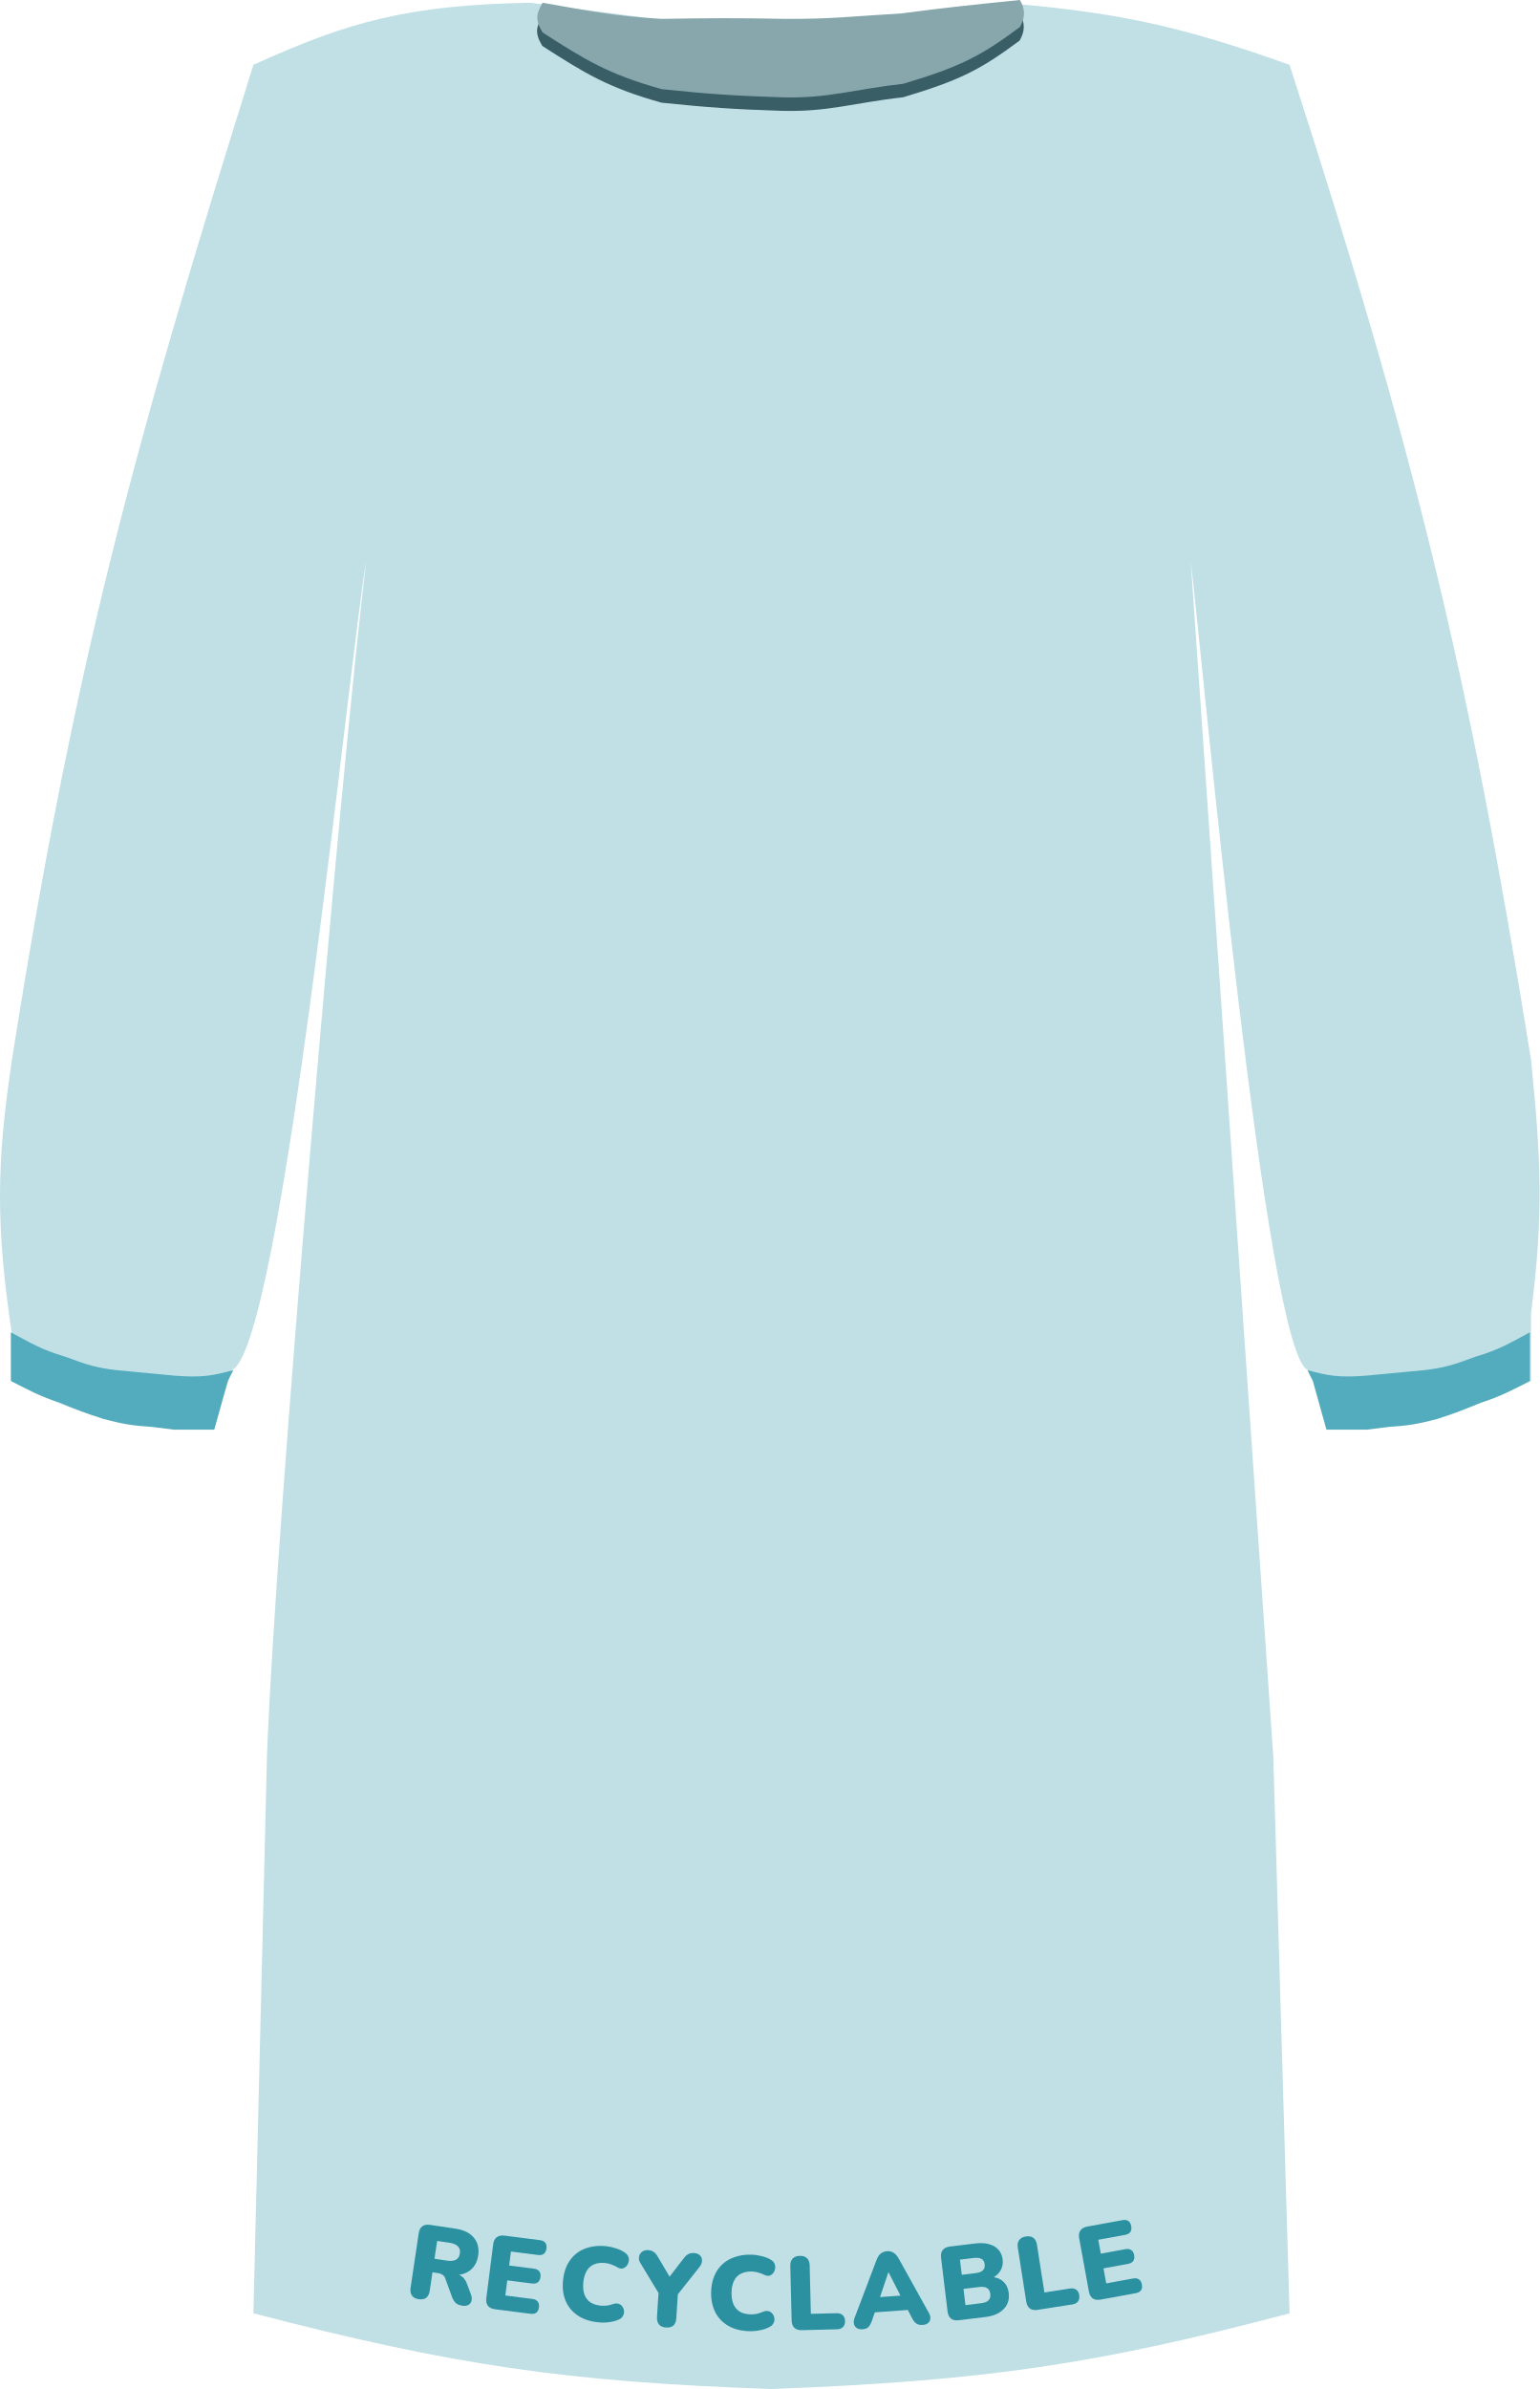
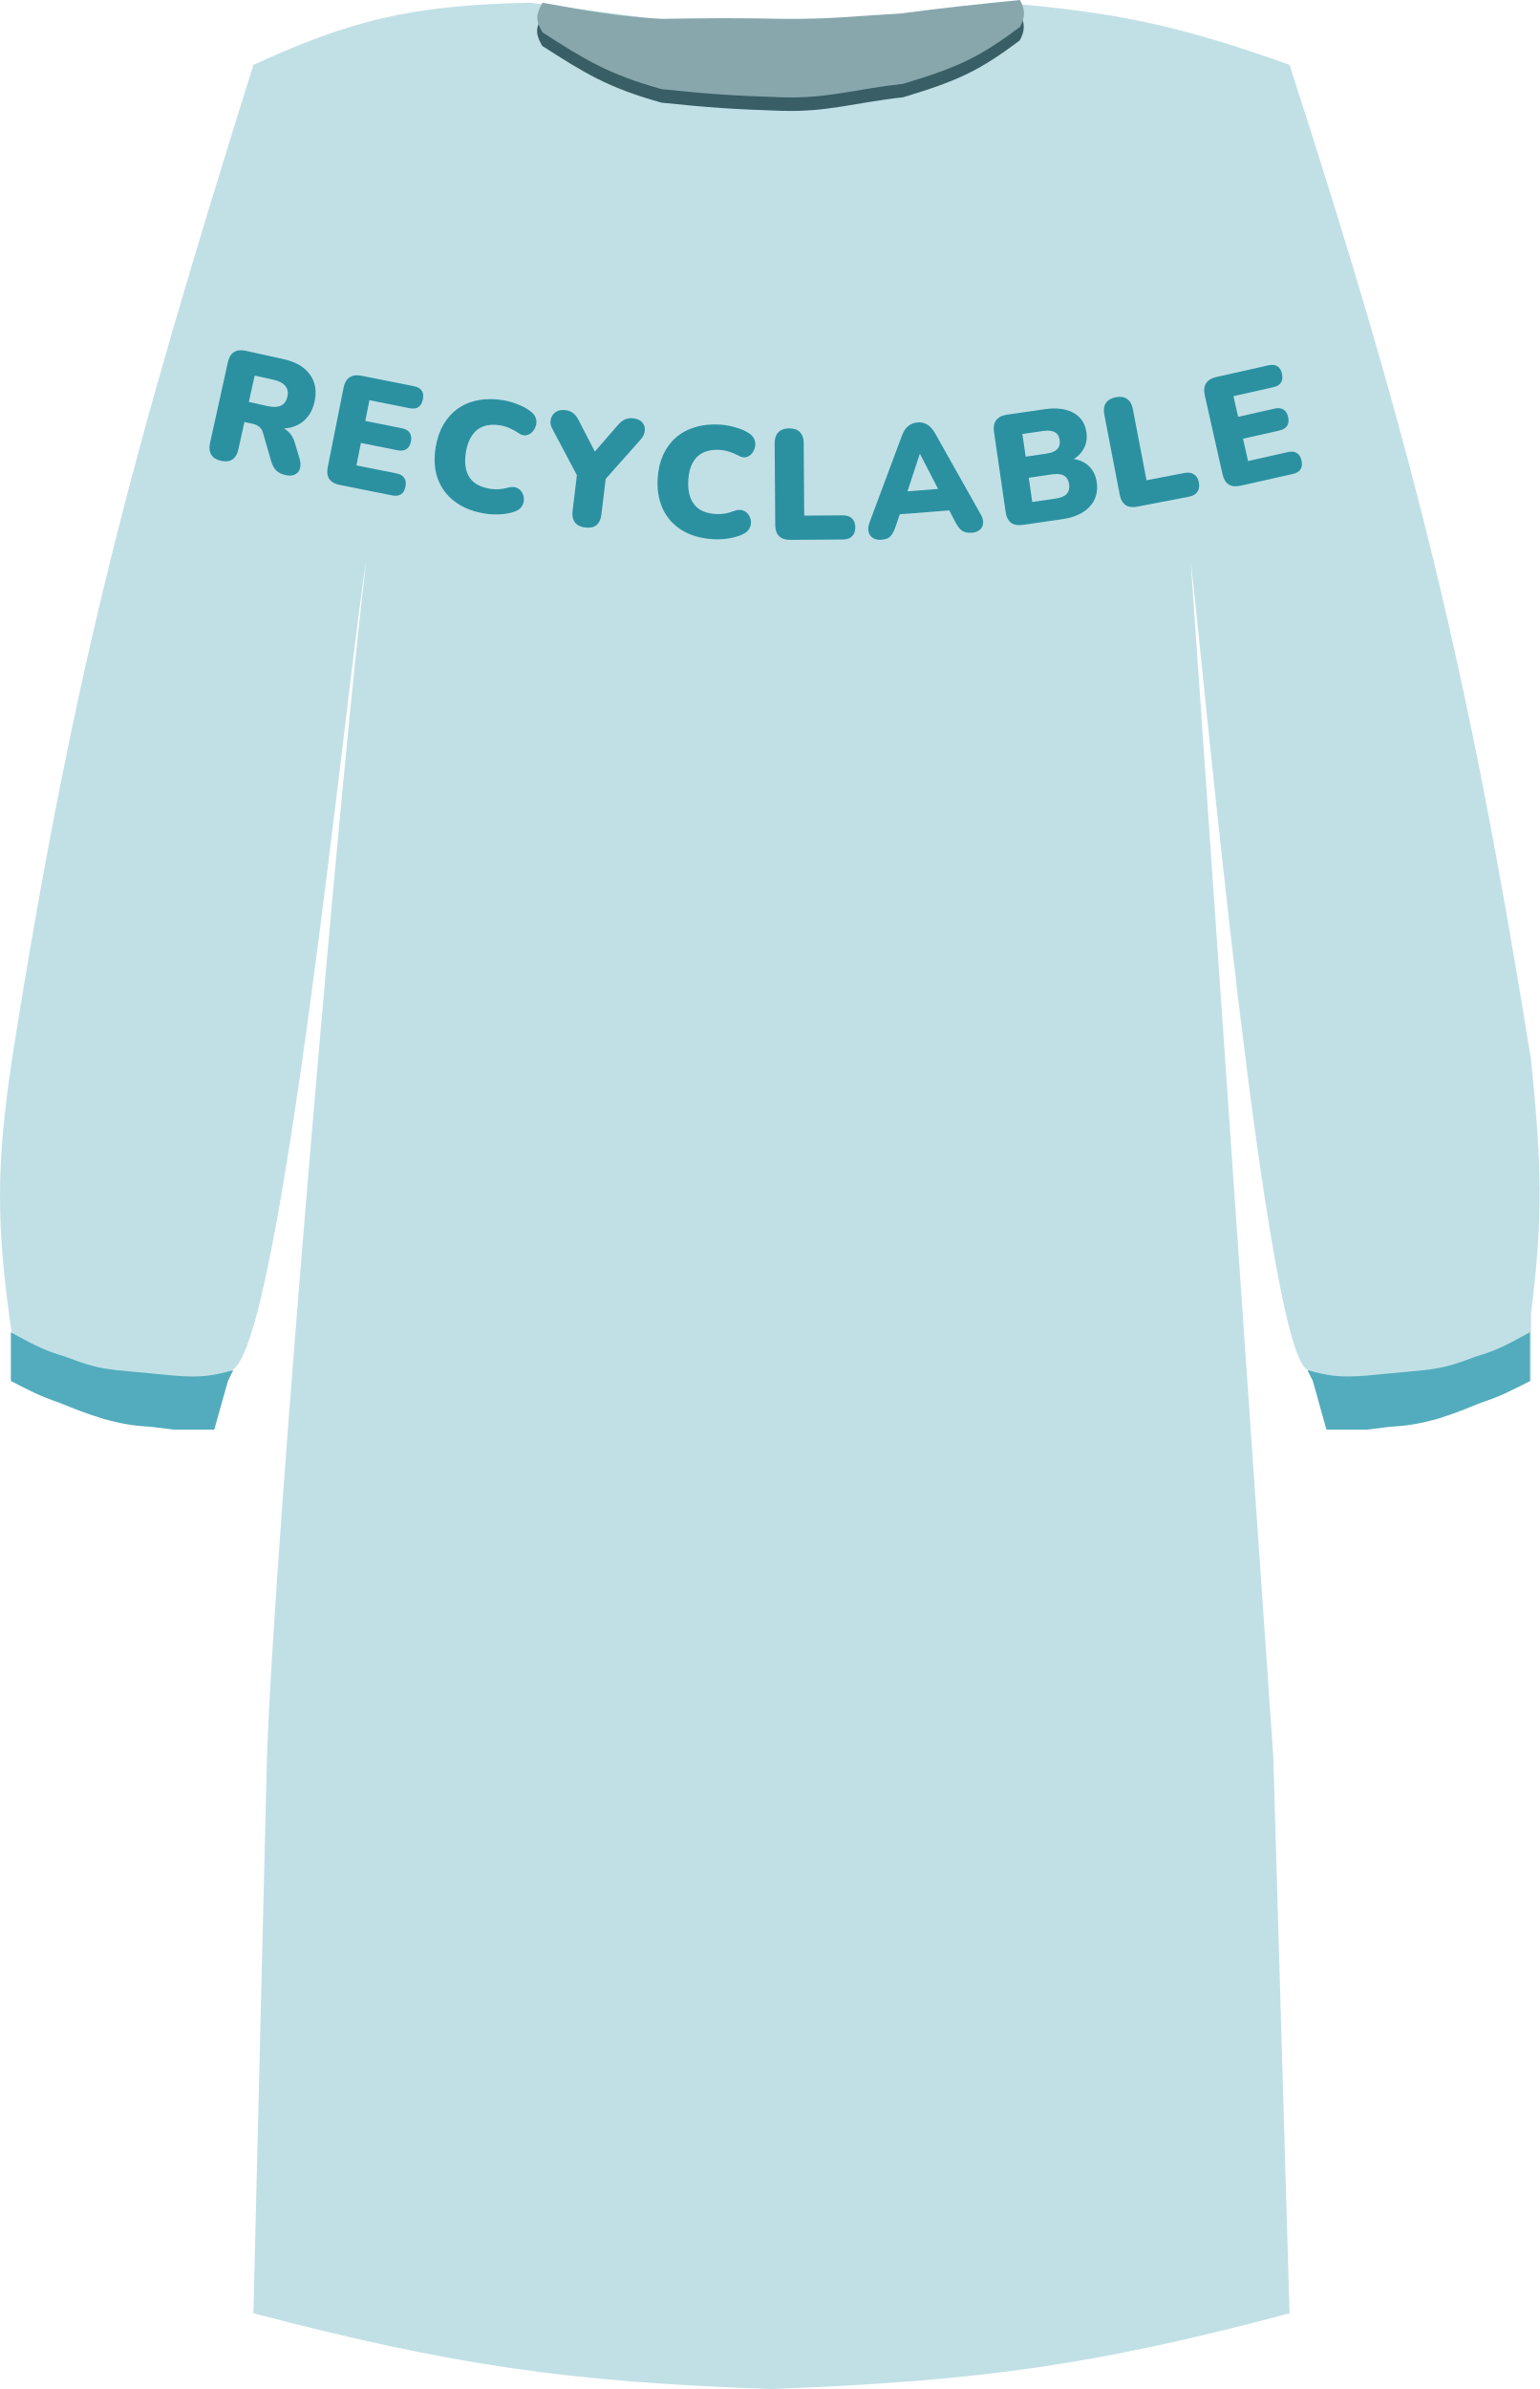
<svg xmlns="http://www.w3.org/2000/svg" width="234" height="363" viewBox="0 0 234 363" fill="none">
  <g id="surgical_gown_recycle">
    <g id="surgical gown 3">
      <g id="surgical gown 3_2">
        <path id="Rectangle 31" d="M1.821 160.968C-0.555 176.891 -0.659 186.042 1.821 202.853V209.834C12.682 215.549 19.431 216.983 32.329 217.225L35.215 208.191C42.864 205.17 53.216 98.625 55.657 85.412C51.997 114.744 41.77 233.091 40.575 266.912L38.513 351.502C68.777 359.379 86.121 361.935 117.257 363C149.766 361.784 166.964 359.188 196.001 351.502L193.527 266.912L180.987 85.412C182.674 99.02 192.434 207.024 198.887 208.191L202.597 217.225C215.545 216.487 222.192 214.973 232.693 209.834V199.568C234.647 184.494 234.211 176.042 232.693 160.968C223.161 101.776 215.034 68.692 196.001 9.855C178.959 3.759 169.39 1.84 152.3 0.411L132.511 2.874H116.433H99.529L80.565 0.411C62.143 0.785 53.138 3.187 38.513 9.855C20.269 68.095 11.28 100.993 1.821 160.968Z" fill="#C1E0E6" />
        <path id="Rectangle 32" d="M1.649 202.442C4.727 204.095 6.389 205.115 9.894 206.138C13.183 207.377 14.789 207.864 17.728 208.191L26.385 209.012C30.798 209.385 32.501 208.98 35.455 208.191L34.631 209.834C33.826 212.72 33.374 214.339 32.569 217.225H26.385L23.087 216.814C20.349 216.641 18.749 216.418 15.666 215.583C12.917 214.718 11.542 214.139 9.07 213.119C6.082 212.167 4.498 211.296 1.649 209.834V202.442Z" fill="#52ACBD" />
        <path id="Rectangle 33" d="M232.521 202.442C229.443 204.095 227.781 205.115 224.276 206.138C220.987 207.377 219.381 207.864 216.443 208.191L207.785 209.012C203.372 209.385 201.67 208.98 198.715 208.191L199.539 209.834C200.344 212.72 200.796 214.339 201.601 217.225H207.785L211.083 216.814C213.821 216.641 215.421 216.418 218.504 215.583C221.253 214.718 222.628 214.139 225.1 213.119C228.088 212.167 229.672 211.296 232.521 209.834V202.442Z" fill="#52ACBD" />
        <path id="Rectangle 35" d="M82.421 2.464C89.429 3.696 93.322 4.508 100.561 4.928C107.806 4.8 111.868 4.768 119.113 4.928C126.024 4.99 129.932 4.49 136.841 4.106C144.323 3.127 148.135 2.749 154.98 2.053C155.833 3.496 155.789 4.716 154.98 6.16C149.007 10.596 145.95 12.18 137.253 14.783C129.832 15.604 125.793 17.062 118.701 16.836C111.609 16.61 107.628 16.338 100.561 15.604C92.343 13.325 88.775 11.049 82.421 6.981C81.154 4.865 81.602 4 82.421 2.464Z" fill="#395E65" />
        <path id="Rectangle 34" d="M82.454 0.411C89.463 1.643 93.355 2.455 100.594 2.874C107.839 2.747 111.901 2.715 119.146 2.874C126.058 2.936 129.965 2.437 136.874 2.053C144.356 1.074 148.168 0.696 155.014 0C155.867 1.443 155.823 2.663 155.014 4.106C149.041 8.543 145.983 10.127 137.286 12.73C129.866 13.551 125.826 15.008 118.734 14.783C111.642 14.557 107.661 14.285 100.594 13.551C92.376 11.272 88.809 8.996 82.454 4.928C81.188 2.812 81.635 1.947 82.454 0.411Z" fill="#87A7AD" />
      </g>
    </g>
    <g id="Linked Path Group">
-       <path id="[Copy] recyclable" d="M63.635 349.354C63.171 349.285 62.831 349.105 62.616 348.814C62.402 348.513 62.329 348.13 62.398 347.665L63.643 339.31C63.714 338.835 63.895 338.49 64.186 338.274C64.487 338.06 64.87 337.988 65.334 338.057L69.227 338.637C70.493 338.826 71.423 339.282 72.016 340.007C72.621 340.723 72.842 341.629 72.678 342.726C72.573 343.433 72.323 344.027 71.928 344.507C71.545 344.979 71.037 345.313 70.403 345.51C69.782 345.697 69.044 345.728 68.19 345.6L68.359 345.334L69.119 345.447C69.572 345.515 69.957 345.686 70.272 345.959C70.588 346.222 70.83 346.592 70.996 347.07L71.575 348.612C71.698 348.943 71.733 349.256 71.678 349.549C71.625 349.833 71.474 350.053 71.224 350.21C70.986 350.358 70.662 350.401 70.25 350.34C69.839 350.278 69.514 350.144 69.275 349.936C69.047 349.729 68.859 349.431 68.712 349.043L67.666 346.186C67.574 345.935 67.434 345.752 67.246 345.638C67.07 345.514 66.856 345.434 66.603 345.396L65.732 345.267L65.31 348.099C65.241 348.563 65.066 348.909 64.784 349.137C64.503 349.354 64.12 349.426 63.635 349.354ZM66.039 343.209L67.969 343.497C68.529 343.58 68.972 343.533 69.301 343.356C69.629 343.178 69.828 342.857 69.897 342.393C69.963 341.95 69.865 341.595 69.603 341.33C69.342 341.054 68.932 340.874 68.373 340.791L66.442 340.503L66.039 343.209Z" fill="#2B91A1" />
-       <path id="[Copy] recyclable_2" d="M75.249 350.885C74.751 350.821 74.386 350.646 74.154 350.358C73.934 350.061 73.855 349.67 73.917 349.183L74.959 341.009C75.021 340.522 75.195 340.168 75.482 339.946C75.78 339.716 76.178 339.632 76.675 339.695L82.055 340.381C82.436 340.43 82.71 340.562 82.876 340.776C83.042 340.991 83.103 341.278 83.057 341.638C83.009 342.008 82.878 342.282 82.662 342.459C82.447 342.625 82.149 342.684 81.768 342.635L77.657 342.111L77.386 344.238L81.148 344.717C81.518 344.765 81.787 344.896 81.953 345.11C82.129 345.326 82.194 345.62 82.147 345.99C82.1 346.36 81.963 346.628 81.738 346.793C81.523 346.959 81.231 347.018 80.861 346.971L77.099 346.492L76.806 348.793L80.916 349.317C81.297 349.366 81.57 349.503 81.735 349.728C81.901 349.943 81.961 350.23 81.915 350.59C81.868 350.96 81.737 351.228 81.522 351.394C81.308 351.561 81.01 351.619 80.629 351.571L75.249 350.885Z" fill="#2B91A1" />
-       <path id="[Copy] recyclable_3" d="M90.952 352.872C89.71 352.749 88.667 352.404 87.822 351.839C86.978 351.273 86.36 350.531 85.968 349.613C85.587 348.697 85.455 347.654 85.57 346.487C85.656 345.616 85.867 344.839 86.203 344.154C86.549 343.47 87.002 342.898 87.562 342.439C88.133 341.981 88.798 341.656 89.556 341.463C90.327 341.26 91.174 341.205 92.097 341.296C92.585 341.345 93.084 341.453 93.592 341.621C94.113 341.78 94.563 341.99 94.945 342.253C95.226 342.442 95.413 342.664 95.506 342.92C95.598 343.175 95.611 343.429 95.543 343.679C95.486 343.931 95.373 344.15 95.205 344.337C95.036 344.524 94.831 344.643 94.591 344.694C94.351 344.735 94.1 344.672 93.837 344.507C93.534 344.327 93.226 344.184 92.915 344.078C92.616 343.963 92.296 343.888 91.956 343.855C91.298 343.79 90.734 343.862 90.263 344.073C89.803 344.274 89.439 344.603 89.168 345.058C88.898 345.514 88.728 346.092 88.659 346.792C88.59 347.493 88.642 348.098 88.817 348.609C88.993 349.109 89.285 349.507 89.695 349.805C90.117 350.093 90.657 350.27 91.315 350.335C91.591 350.362 91.891 350.36 92.216 350.328C92.542 350.285 92.866 350.205 93.189 350.086C93.521 349.98 93.806 349.971 94.044 350.058C94.292 350.147 94.481 350.295 94.611 350.501C94.751 350.707 94.83 350.94 94.847 351.199C94.866 351.448 94.804 351.688 94.663 351.921C94.533 352.154 94.323 352.332 94.032 352.453C93.638 352.639 93.159 352.769 92.595 352.841C92.041 352.915 91.493 352.925 90.952 352.872Z" fill="#2B91A1" />
-       <path id="[Copy] recyclable_4" d="M101.229 353.662C100.76 353.632 100.406 353.482 100.167 353.21C99.928 352.928 99.825 352.542 99.856 352.052L100.133 347.677L100.637 349.328L97.3 343.81C97.135 343.543 97.073 343.256 97.114 342.948C97.166 342.631 97.31 342.373 97.547 342.174C97.796 341.965 98.133 341.875 98.559 341.902C98.857 341.92 99.124 342.012 99.359 342.177C99.595 342.331 99.809 342.585 100 342.939L102.027 346.37L101.452 346.333L103.897 343.17C104.142 342.843 104.386 342.618 104.629 342.495C104.872 342.371 105.154 342.319 105.473 342.34C105.877 342.365 106.185 342.486 106.396 342.703C106.607 342.919 106.707 343.182 106.699 343.491C106.7 343.801 106.585 344.109 106.351 344.415L102.378 349.438L103.071 347.863L102.794 352.238C102.73 353.249 102.208 353.724 101.229 353.662Z" fill="#2B91A1" />
-       <path id="[Copy] recyclable_5" d="M113.943 354.217C112.696 354.191 111.629 353.929 110.743 353.43C109.857 352.931 109.184 352.24 108.722 351.355C108.271 350.471 108.058 349.442 108.083 348.269C108.101 347.395 108.251 346.603 108.533 345.894C108.825 345.185 109.232 344.58 109.755 344.079C110.288 343.578 110.925 343.202 111.667 342.951C112.419 342.689 113.259 342.568 114.187 342.588C114.678 342.598 115.183 342.667 115.703 342.796C116.234 342.913 116.7 343.089 117.1 343.321C117.396 343.487 117.599 343.694 117.711 343.942C117.824 344.19 117.856 344.441 117.808 344.696C117.77 344.951 117.675 345.179 117.521 345.378C117.368 345.578 117.173 345.712 116.937 345.782C116.701 345.841 116.446 345.799 116.171 345.654C115.854 345.498 115.537 345.379 115.219 345.298C114.911 345.206 114.587 345.157 114.245 345.15C113.584 345.136 113.027 345.252 112.574 345.499C112.131 345.735 111.793 346.09 111.559 346.566C111.325 347.041 111.201 347.63 111.186 348.334C111.171 349.038 111.271 349.638 111.484 350.133C111.698 350.617 112.021 350.992 112.453 351.257C112.896 351.512 113.448 351.646 114.109 351.66C114.386 351.666 114.685 351.64 115.007 351.583C115.328 351.515 115.645 351.41 115.958 351.267C116.28 351.135 116.564 351.103 116.808 351.173C117.062 351.242 117.262 351.374 117.408 351.569C117.564 351.765 117.66 351.991 117.697 352.247C117.735 352.494 117.692 352.738 117.57 352.981C117.458 353.224 117.262 353.417 116.982 353.561C116.604 353.777 116.136 353.943 115.579 354.059C115.032 354.176 114.487 354.229 113.943 354.217Z" fill="#2B91A1" />
-       <path id="[Copy] recyclable_6" d="M121.845 354.061C121.376 354.073 121.005 353.954 120.732 353.704C120.469 353.444 120.332 353.079 120.321 352.61L120.118 344.292C120.106 343.813 120.225 343.442 120.474 343.179C120.724 342.917 121.083 342.78 121.553 342.769C122.033 342.757 122.398 342.876 122.65 343.126C122.912 343.376 123.049 343.741 123.061 344.22L123.241 351.578L127.143 351.483C127.549 351.473 127.861 351.572 128.079 351.78C128.308 351.977 128.427 352.273 128.437 352.667C128.447 353.062 128.342 353.369 128.123 353.587C127.915 353.806 127.609 353.92 127.203 353.93L121.845 354.061Z" fill="#2B91A1" />
-       <path id="[Copy] recyclable_7" d="M131.106 353.927C130.776 353.95 130.494 353.896 130.26 353.763C130.025 353.62 129.871 353.417 129.799 353.155C129.726 352.882 129.751 352.57 129.875 352.219L133.23 343.378C133.392 342.949 133.604 342.629 133.867 342.417C134.14 342.205 134.458 342.086 134.819 342.06C135.181 342.034 135.502 342.107 135.782 342.279C136.072 342.45 136.333 342.736 136.566 343.136L141.158 351.403C141.353 351.731 141.434 352.035 141.4 352.316C141.378 352.595 141.26 352.818 141.048 352.983C140.846 353.147 140.585 353.241 140.266 353.264C139.84 353.295 139.504 353.223 139.256 353.048C139.018 352.873 138.794 352.579 138.582 352.166L137.574 350.202L138.75 350.935L132.175 351.411L133.249 350.515L132.534 352.604C132.373 353.043 132.199 353.366 132.011 353.572C131.822 353.778 131.521 353.897 131.106 353.927ZM135.019 345.27L133.488 349.824L132.986 349.09L137.63 348.754L137.238 349.553L135.051 345.267L135.019 345.27Z" fill="#2B91A1" />
-       <path id="[Copy] recyclable_8" d="M145.728 352.551C145.23 352.611 144.833 352.531 144.538 352.308C144.252 352.074 144.079 351.714 144.02 351.227L143.03 343.047C142.971 342.559 143.053 342.173 143.276 341.889C143.509 341.592 143.874 341.413 144.372 341.353L148.248 340.884C149.052 340.786 149.75 340.825 150.341 341.001C150.941 341.165 151.415 341.446 151.764 341.844C152.114 342.242 152.323 342.733 152.394 343.315C152.473 343.972 152.351 344.556 152.026 345.068C151.712 345.579 151.242 345.958 150.616 346.206L150.586 345.951C151.365 345.997 151.99 346.233 152.46 346.659C152.942 347.084 153.227 347.668 153.317 348.409C153.436 349.394 153.176 350.215 152.535 350.873C151.904 351.519 150.98 351.915 149.762 352.063L145.728 352.551ZM146.739 350.253L149.106 349.966C149.646 349.901 150.025 349.753 150.244 349.522C150.473 349.28 150.562 348.952 150.512 348.539C150.462 348.126 150.298 347.834 150.019 347.664C149.751 347.492 149.347 347.439 148.807 347.504L146.441 347.791L146.739 350.253ZM146.181 345.647L148.262 345.395C148.791 345.331 149.166 345.189 149.387 344.968C149.618 344.747 149.71 344.44 149.662 344.049C149.615 343.657 149.453 343.386 149.177 343.237C148.911 343.076 148.512 343.027 147.983 343.092L145.902 343.343L146.181 345.647Z" fill="#2B91A1" />
-       <path id="[Copy] recyclable_9" d="M157.678 350.98C157.214 351.052 156.831 350.982 156.528 350.771C156.234 350.547 156.051 350.203 155.978 349.739L154.695 341.519C154.621 341.045 154.69 340.661 154.904 340.369C155.117 340.076 155.456 339.894 155.919 339.821C156.394 339.747 156.772 339.818 157.054 340.033C157.346 340.246 157.529 340.59 157.603 341.065L158.739 348.336L162.596 347.734C162.997 347.672 163.319 347.729 163.562 347.907C163.815 348.073 163.972 348.351 164.033 348.741C164.093 349.131 164.03 349.448 163.841 349.694C163.663 349.937 163.374 350.09 162.974 350.153L157.678 350.98Z" fill="#2B91A1" />
-       <path id="[Copy] recyclable_10" d="M167.283 349.415C166.79 349.505 166.39 349.448 166.081 349.244C165.782 349.028 165.588 348.678 165.5 348.195L164.022 340.089C163.934 339.606 163.993 339.216 164.199 338.918C164.413 338.608 164.767 338.408 165.26 338.318L170.596 337.345C170.974 337.277 171.275 337.319 171.498 337.474C171.721 337.628 171.865 337.884 171.931 338.241C171.997 338.608 171.955 338.908 171.802 339.142C171.648 339.366 171.382 339.512 171.004 339.581L166.927 340.324L167.312 342.433L171.042 341.753C171.409 341.686 171.705 341.73 171.928 341.884C172.162 342.037 172.312 342.297 172.379 342.664C172.446 343.031 172.397 343.327 172.232 343.553C172.078 343.776 171.817 343.921 171.45 343.988L167.719 344.668L168.135 346.951L172.212 346.207C172.59 346.138 172.891 346.186 173.117 346.351C173.34 346.506 173.484 346.761 173.549 347.118C173.616 347.486 173.572 347.781 173.418 348.004C173.263 348.228 172.997 348.374 172.619 348.442L167.283 349.415Z" fill="#2B91A1" />
+       <path id="[Copy] Recyclable" d="M33.586 70.02C32.898 69.868 32.408 69.564 32.116 69.106C31.828 68.632 31.759 68.052 31.911 67.365L34.645 54.991C34.8 54.288 35.106 53.79 35.564 53.498C36.038 53.21 36.618 53.141 37.306 53.293L43.071 54.567C44.945 54.981 46.289 55.761 47.101 56.907C47.931 58.041 48.167 59.42 47.809 61.045C47.577 62.092 47.141 62.954 46.5 63.632C45.878 64.297 45.083 64.744 44.114 64.973C43.165 65.189 42.058 65.157 40.793 64.878L41.073 64.498L42.198 64.746C42.87 64.894 43.427 65.19 43.87 65.632C44.317 66.058 44.64 66.637 44.838 67.369L45.544 69.737C45.694 70.246 45.713 70.717 45.601 71.151C45.492 71.569 45.242 71.883 44.852 72.091C44.481 72.288 43.991 72.319 43.382 72.184C42.772 72.05 42.3 71.814 41.965 71.478C41.645 71.145 41.395 70.681 41.216 70.084L39.948 65.699C39.836 65.314 39.646 65.026 39.376 64.835C39.126 64.633 38.814 64.49 38.439 64.407L37.15 64.122L36.223 68.317C36.071 69.005 35.773 69.504 35.327 69.815C34.885 70.111 34.304 70.179 33.586 70.02ZM37.823 61.076L40.682 61.708C41.51 61.89 42.179 61.866 42.689 61.635C43.199 61.403 43.53 60.944 43.682 60.256C43.827 59.6 43.717 59.06 43.352 58.635C42.99 58.195 42.395 57.883 41.567 57.7L38.708 57.069L37.823 61.076Z" fill="#2B91A1" />
+       <path id="[Copy] Recyclable_2" d="M51.623 73.683C50.885 73.536 50.358 73.235 50.041 72.78C49.742 72.313 49.665 71.718 49.809 70.996L52.228 58.875C52.372 58.154 52.67 57.642 53.121 57.341C53.592 57.027 54.196 56.943 54.934 57.09L62.912 58.682C63.477 58.795 63.873 59.021 64.099 59.36C64.325 59.698 64.385 60.135 64.278 60.668C64.168 61.217 63.943 61.613 63.601 61.855C63.262 62.081 62.81 62.137 62.245 62.025L56.15 60.808L55.52 63.962L61.098 65.075C61.647 65.185 62.035 65.409 62.261 65.748C62.503 66.09 62.569 66.535 62.459 67.084C62.35 67.633 62.118 68.019 61.763 68.242C61.424 68.469 60.98 68.527 60.431 68.417L54.853 67.304L54.172 70.717L60.268 71.933C60.833 72.046 61.227 72.279 61.45 72.634C61.676 72.973 61.736 73.409 61.629 73.942C61.52 74.492 61.295 74.879 60.957 75.105C60.618 75.331 60.166 75.388 59.601 75.275L51.623 73.683Z" fill="#2B91A1" />
+       <path id="[Copy] Recyclable_3" d="M73.631 78.024C71.785 77.715 70.259 77.094 69.052 76.162C67.845 75.23 66.995 74.057 66.502 72.644C66.024 71.234 65.931 69.661 66.222 67.925C66.438 66.631 66.832 65.489 67.404 64.497C67.992 63.509 68.727 62.699 69.612 62.069C70.512 61.441 71.539 61.021 72.694 60.808C73.867 60.583 75.141 60.586 76.513 60.815C77.239 60.937 77.974 61.149 78.719 61.452C79.481 61.742 80.134 62.103 80.679 62.535C81.081 62.846 81.338 63.197 81.451 63.589C81.564 63.981 81.557 64.361 81.43 64.729C81.32 65.1 81.129 65.417 80.858 65.68C80.587 65.943 80.268 66.1 79.902 66.153C79.539 66.189 79.17 66.07 78.794 65.796C78.358 65.496 77.912 65.251 77.457 65.062C77.02 64.859 76.55 64.715 76.045 64.63C75.066 64.466 74.214 64.519 73.488 64.786C72.78 65.041 72.201 65.495 71.751 66.15C71.3 66.805 70.988 67.653 70.814 68.694C70.639 69.736 70.657 70.647 70.867 71.428C71.079 72.194 71.477 72.82 72.061 73.308C72.663 73.781 73.453 74.1 74.431 74.264C74.842 74.333 75.291 74.36 75.781 74.344C76.273 74.313 76.766 74.225 77.26 74.081C77.768 73.955 78.196 73.97 78.543 74.125C78.906 74.284 79.174 74.523 79.347 74.844C79.536 75.168 79.631 75.524 79.63 75.914C79.633 76.287 79.517 76.641 79.282 76.975C79.064 77.311 78.731 77.556 78.283 77.708C77.676 77.947 76.946 78.092 76.093 78.144C75.257 78.199 74.436 78.159 73.631 78.024Z" fill="#2B91A1" />
+       <path id="[Copy] Recyclable_4" d="M88.942 80.156C88.243 80.072 87.726 79.816 87.391 79.389C87.058 78.945 86.936 78.358 87.024 77.628L87.814 71.099L88.428 73.615L83.902 65.066C83.678 64.652 83.61 64.216 83.698 63.76C83.803 63.289 84.042 62.915 84.414 62.638C84.804 62.346 85.316 62.239 85.951 62.316C86.396 62.37 86.788 62.53 87.126 62.797C87.467 63.047 87.765 63.446 88.021 63.993L90.763 69.305L89.905 69.201L93.838 64.672C94.233 64.204 94.617 63.888 94.992 63.724C95.366 63.56 95.792 63.507 96.268 63.564C96.872 63.637 97.322 63.845 97.619 64.187C97.916 64.529 98.045 64.932 98.005 65.394C97.981 65.859 97.781 66.31 97.406 66.748L91.025 73.93L92.198 71.63L91.408 78.158C91.225 79.667 90.403 80.333 88.942 80.156Z" fill="#2B91A1" />
+       <path id="[Copy] Recyclable_5" d="M108.387 81.931C106.519 81.817 104.936 81.359 103.638 80.558C102.341 79.757 101.373 78.68 100.735 77.326C100.112 75.973 99.855 74.419 99.963 72.662C100.043 71.352 100.316 70.175 100.781 69.129C101.262 68.085 101.909 67.203 102.723 66.483C103.552 65.765 104.53 65.24 105.657 64.908C106.8 64.561 108.066 64.431 109.456 64.516C110.19 64.561 110.944 64.695 111.715 64.919C112.504 65.128 113.191 65.419 113.778 65.791C114.21 66.058 114.503 66.381 114.656 66.759C114.809 67.137 114.842 67.516 114.755 67.895C114.683 68.275 114.526 68.61 114.284 68.9C114.042 69.19 113.742 69.38 113.384 69.47C113.026 69.544 112.647 69.465 112.244 69.232C111.779 68.979 111.31 68.782 110.838 68.64C110.382 68.484 109.899 68.391 109.388 68.359C108.398 68.298 107.556 68.439 106.862 68.781C106.184 69.108 105.656 69.621 105.276 70.319C104.897 71.017 104.675 71.893 104.61 72.947C104.546 74.001 104.658 74.906 104.949 75.661C105.24 76.4 105.701 76.981 106.332 77.405C106.981 77.813 107.8 78.048 108.79 78.109C109.205 78.134 109.655 78.114 110.14 78.047C110.626 77.965 111.108 77.826 111.584 77.631C112.076 77.453 112.503 77.423 112.864 77.541C113.242 77.661 113.533 77.871 113.739 78.172C113.961 78.474 114.092 78.819 114.133 79.206C114.174 79.577 114.096 79.941 113.897 80.298C113.715 80.655 113.41 80.933 112.981 81.131C112.401 81.432 111.69 81.653 110.848 81.794C110.022 81.935 109.202 81.981 108.387 81.931Z" fill="#2B91A1" />
+       <path id="[Copy] Recyclable_6" d="M120.073 82.032C119.369 82.037 118.816 81.849 118.413 81.468C118.027 81.07 117.831 80.52 117.826 79.816L117.739 67.336C117.734 66.616 117.922 66.063 118.303 65.676C118.685 65.289 119.227 65.094 119.931 65.089C120.651 65.084 121.196 65.272 121.567 65.653C121.954 66.034 122.15 66.585 122.155 67.305L122.232 78.345L128.088 78.304C128.696 78.3 129.161 78.457 129.483 78.774C129.821 79.076 129.992 79.523 129.996 80.115C130 80.707 129.836 81.164 129.502 81.486C129.184 81.808 128.721 81.972 128.113 81.976L120.073 82.032Z" fill="#2B91A1" />
+       <path id="[Copy] Recyclable_7" d="M133.992 82.014C133.497 82.053 133.074 81.973 132.721 81.776C132.368 81.563 132.135 81.26 132.025 80.867C131.913 80.459 131.948 79.991 132.132 79.463L137.091 66.174C137.33 65.529 137.646 65.047 138.038 64.728C138.446 64.407 138.922 64.226 139.464 64.184C140.007 64.141 140.488 64.248 140.909 64.504C141.347 64.759 141.741 65.186 142.092 65.784L149.049 78.146C149.344 78.636 149.467 79.092 149.42 79.513C149.388 79.933 149.214 80.267 148.896 80.517C148.595 80.765 148.205 80.908 147.726 80.945C147.088 80.995 146.582 80.889 146.209 80.63C145.852 80.369 145.512 79.93 145.192 79.313L143.663 76.374L145.433 77.464L135.575 78.232L137.179 76.879L136.123 80.019C135.886 80.679 135.627 81.165 135.346 81.475C135.065 81.786 134.614 81.966 133.992 82.014ZM139.791 68.997L137.531 75.841L136.772 74.744L143.735 74.202L143.154 75.403L139.839 68.993L139.791 68.997Z" fill="#2B91A1" />
+       <path id="[Copy] Recyclable_8" d="M155.458 79.757C154.714 79.865 154.116 79.758 153.665 79.435C153.228 79.094 152.956 78.56 152.85 77.832L151.073 65.6C150.968 64.872 151.077 64.29 151.402 63.855C151.74 63.401 152.281 63.121 153.026 63.013L158.821 62.171C160.024 61.996 161.072 62.029 161.964 62.272C162.87 62.496 163.591 62.9 164.129 63.485C164.667 64.07 164.999 64.798 165.125 65.668C165.268 66.65 165.105 67.531 164.636 68.31C164.183 69.088 163.492 69.673 162.563 70.067L162.508 69.687C163.678 69.727 164.623 70.058 165.344 70.681C166.081 71.302 166.53 72.166 166.691 73.274C166.905 74.747 166.544 75.988 165.607 76.997C164.684 77.988 163.312 78.616 161.491 78.88L155.458 79.757ZM156.892 76.274L160.431 75.76C161.239 75.643 161.803 75.407 162.123 75.054C162.457 74.682 162.579 74.187 162.49 73.57C162.4 72.952 162.143 72.52 161.72 72.275C161.312 72.027 160.704 71.962 159.896 72.079L156.358 72.593L156.892 76.274ZM155.892 69.387L159.003 68.935C159.795 68.82 160.352 68.593 160.675 68.255C161.013 67.915 161.14 67.452 161.055 66.866C160.97 66.28 160.718 65.88 160.299 65.666C159.893 65.434 159.295 65.376 158.503 65.491L155.391 65.943L155.892 69.387Z" fill="#2B91A1" />
+       <path id="[Copy] Recyclable_9" d="M172.807 76.992C172.115 77.125 171.537 77.041 171.072 76.739C170.619 76.419 170.326 75.913 170.193 75.222L167.838 62.966C167.702 62.259 167.786 61.681 168.091 61.231C168.396 60.781 168.894 60.49 169.585 60.357C170.292 60.221 170.862 60.307 171.296 60.615C171.746 60.919 172.039 61.425 172.174 62.132L174.258 72.974L180.009 71.869C180.606 71.754 181.092 71.823 181.467 72.077C181.854 72.312 182.103 72.721 182.215 73.302C182.327 73.883 182.248 74.363 181.978 74.741C181.725 75.115 181.299 75.36 180.702 75.475L172.807 76.992Z" fill="#2B91A1" />
+       <path id="[Copy] Recyclable_10" d="M188.564 73.8C187.831 73.966 187.226 73.905 186.752 73.618C186.289 73.312 185.977 72.8 185.816 72.082L183.103 60.023C182.942 59.305 183.006 58.717 183.296 58.258C183.599 57.78 184.117 57.458 184.851 57.293L192.788 55.507C193.35 55.381 193.803 55.426 194.147 55.644C194.492 55.862 194.723 56.236 194.843 56.767C194.966 57.313 194.92 57.767 194.706 58.126C194.488 58.471 194.098 58.706 193.536 58.832L187.472 60.197L188.178 63.334L193.727 62.086C194.273 61.963 194.719 62.01 195.063 62.228C195.423 62.442 195.664 62.822 195.787 63.369C195.91 63.915 195.854 64.362 195.621 64.71C195.403 65.054 195.021 65.288 194.475 65.411L188.926 66.659L189.689 70.054L195.754 68.69C196.316 68.563 196.771 68.617 197.118 68.85C197.462 69.068 197.694 69.442 197.814 69.973C197.937 70.519 197.889 70.965 197.671 71.309C197.454 71.653 197.064 71.888 196.502 72.015L188.564 73.8Z" fill="#2B91A1" />
    </g>
  </g>
</svg>
